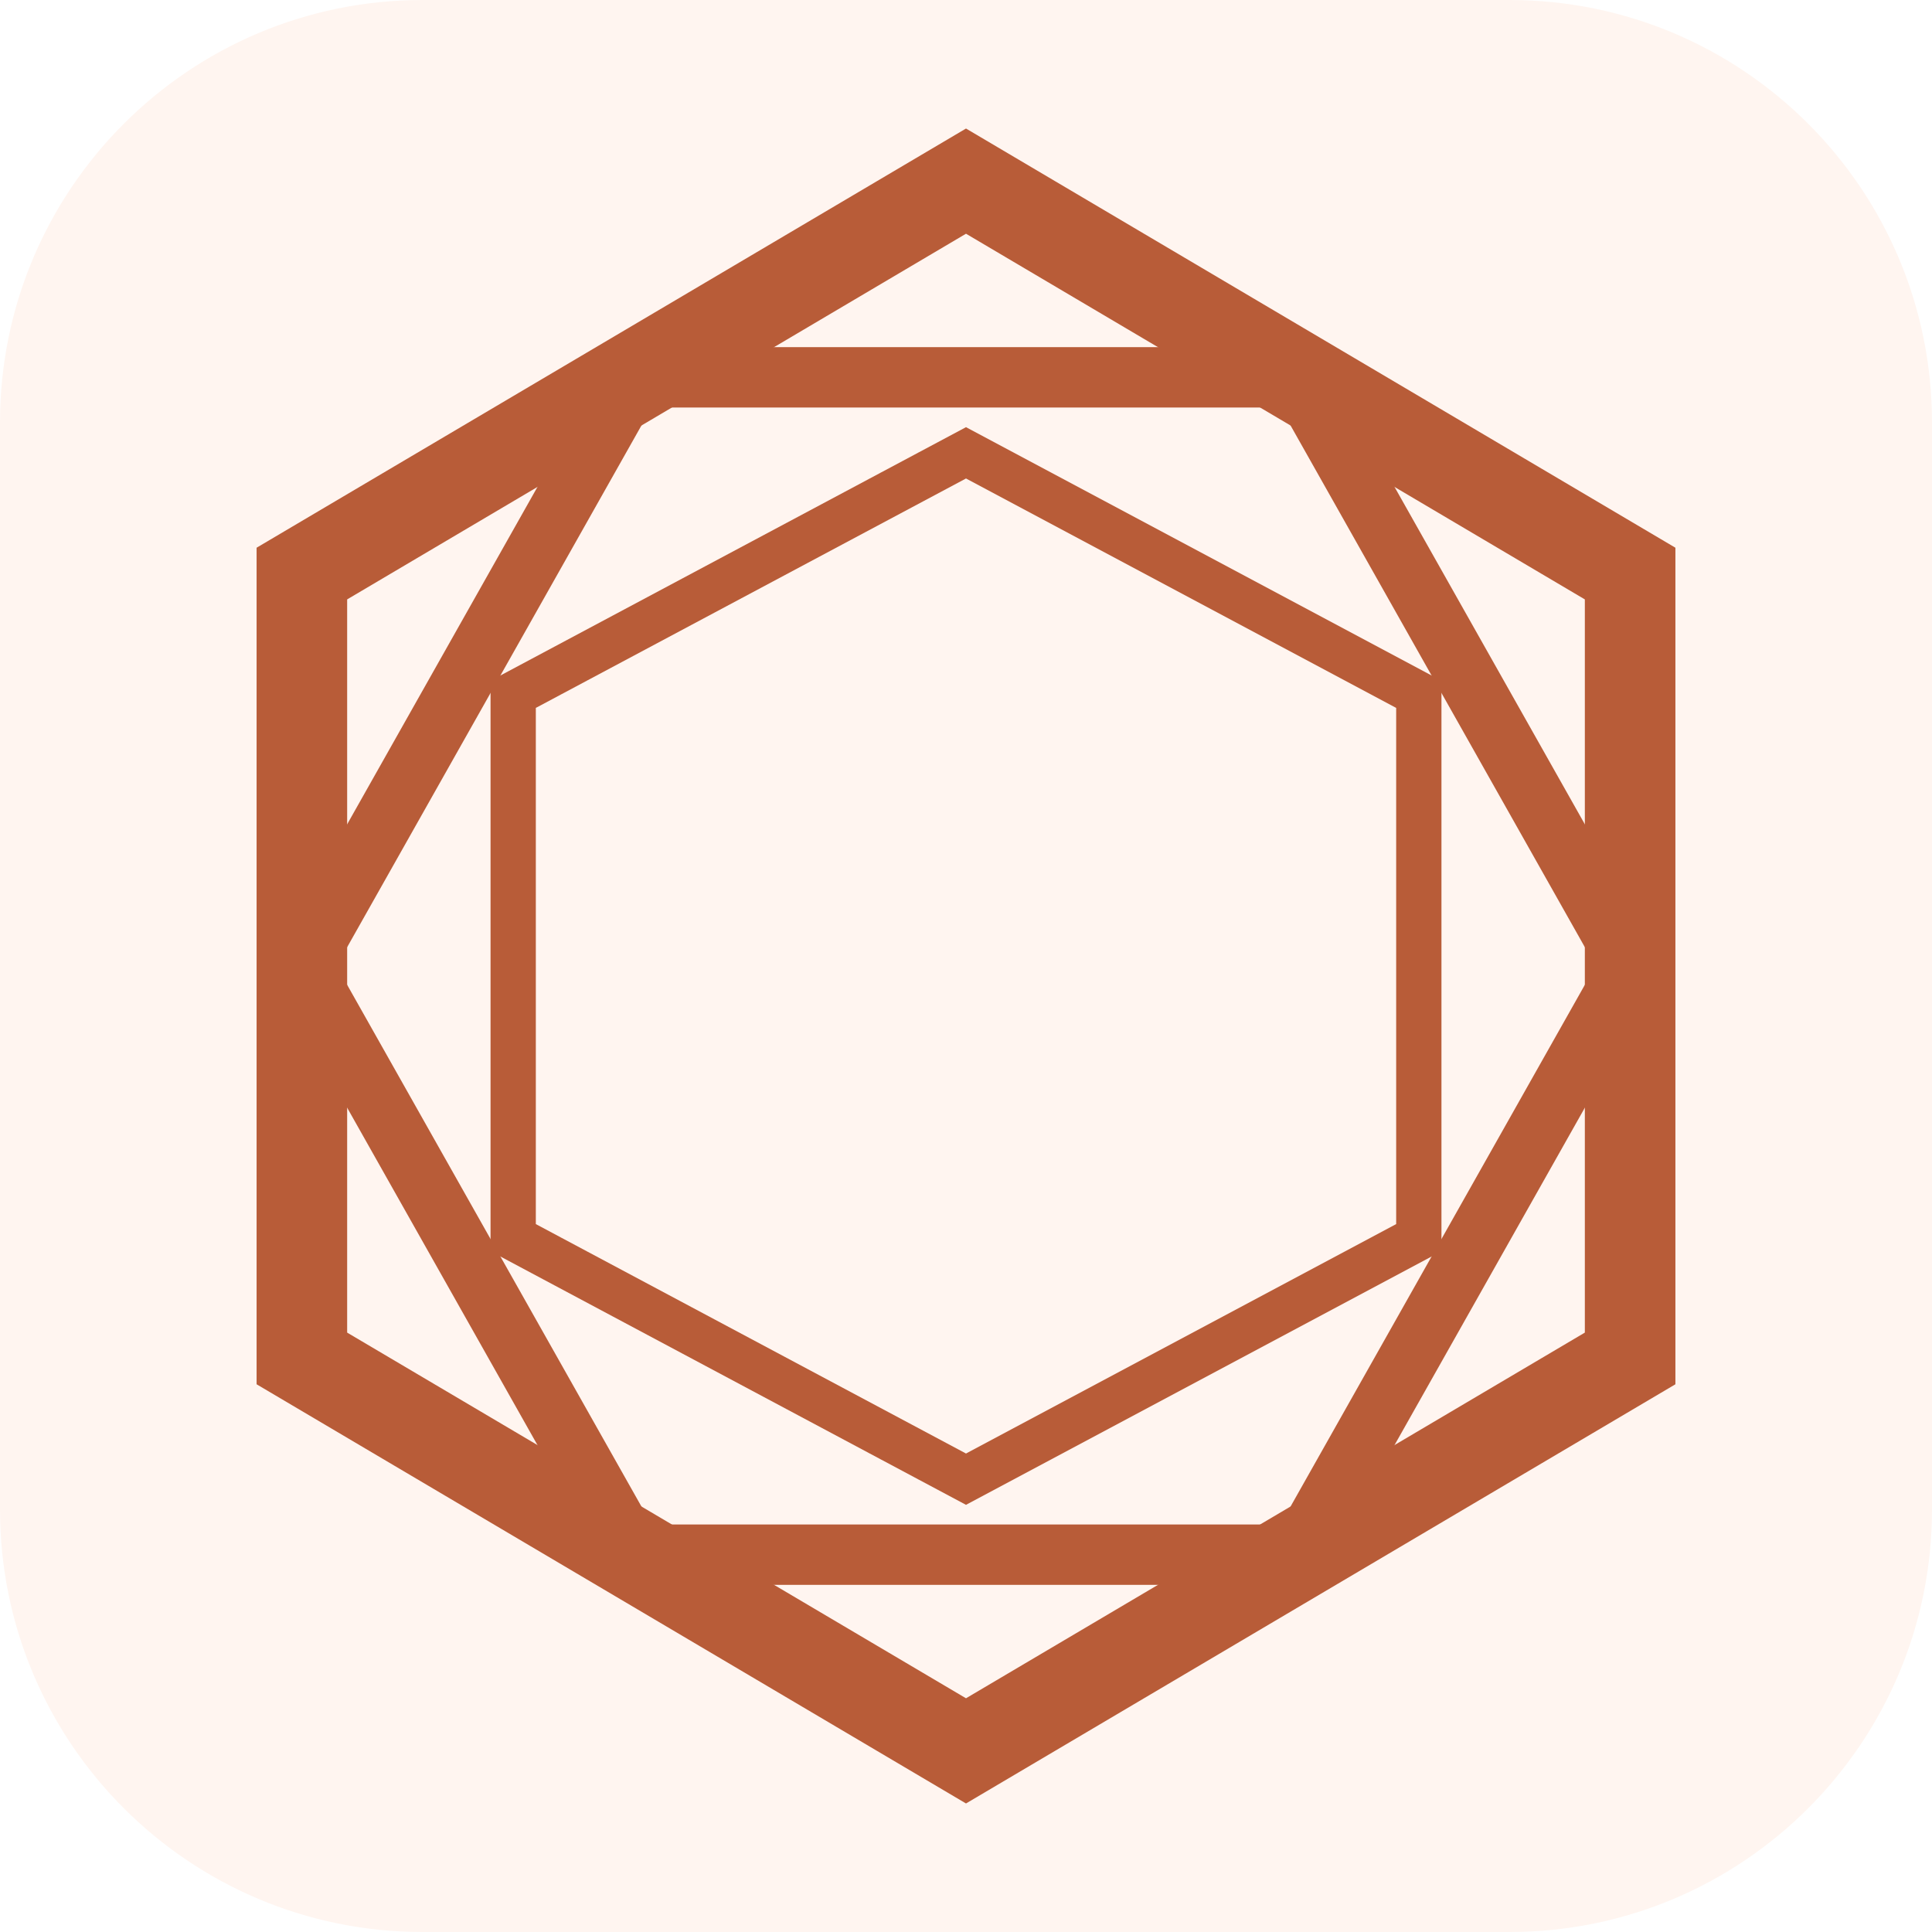
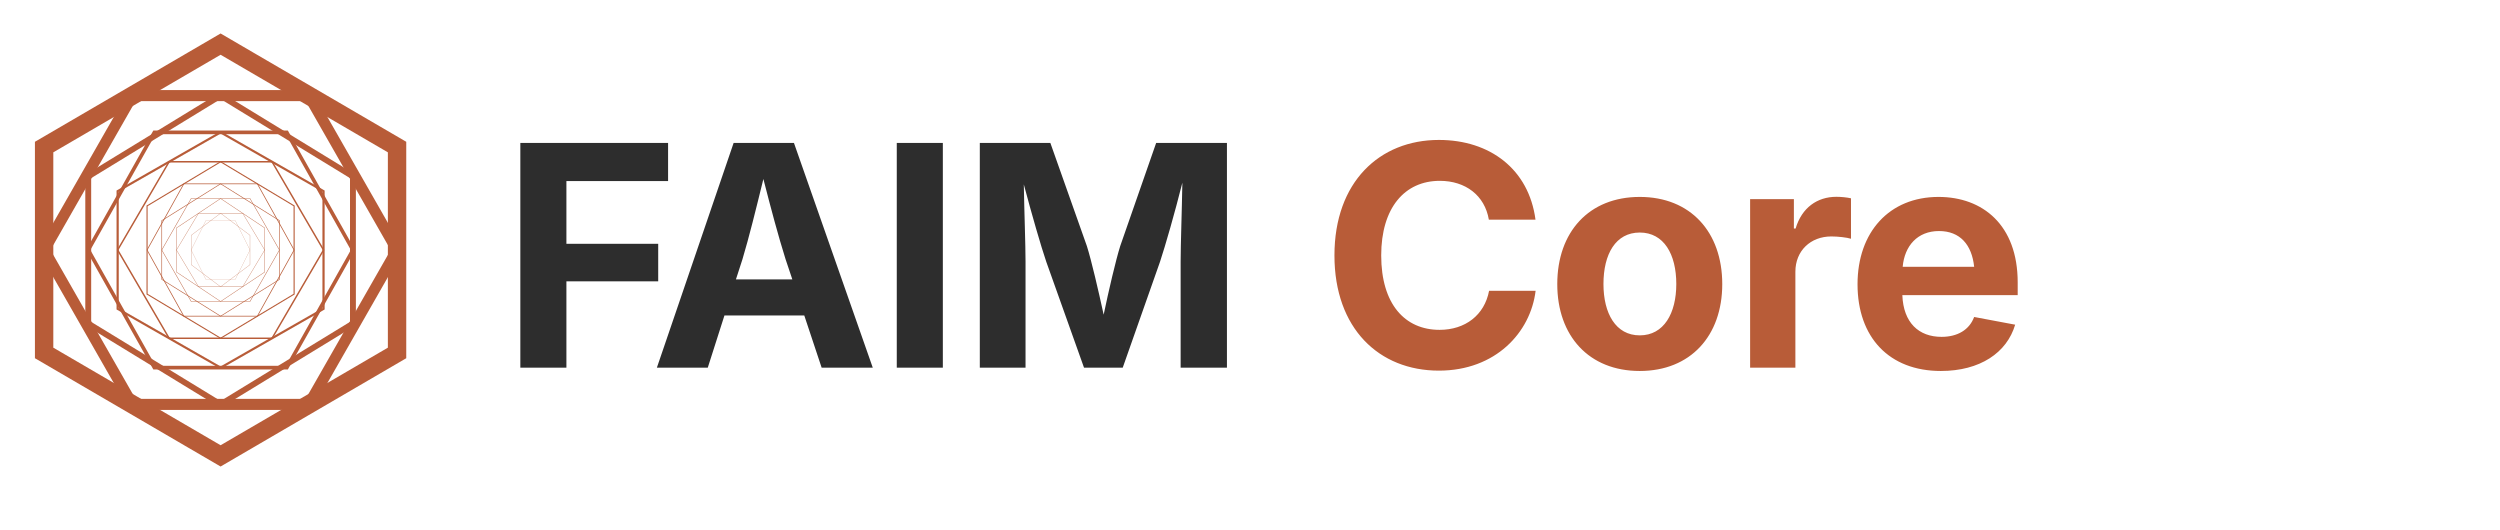
- <svg xmlns="http://www.w3.org/2000/svg" width="64" height="64" viewBox="0 0 64 64" fill="none">
-   <rect width="64" height="64" rx="14" fill="#FFF5F0" />
-   <path d="M32 6 L54 19 L54 45 L32 58 L10 45 L10 19 Z" fill="none" stroke="#B85C38" stroke-width="3" />
-   <path d="M43 12.5 L54 32 L43 51.5 L21 51.5 L10 32 L21 12.5 Z" fill="none" stroke="#B85C38" stroke-width="2" />
-   <path d="M32 15 L47 23 L47 41 L32 49 L17 41 L17 23 Z" fill="none" stroke="#B85C38" stroke-width="1.5" />
+ <svg xmlns="http://www.w3.org/2000/svg" viewBox="0 0 340 72" fill="none">
+   <g>
+     <path d="M32 30 L34 34 L32 38 L28 38 L26 34 L28 30 Z" fill="none" stroke="#B85C38" stroke-width="0.02" />
+     <path d="M30 29 L34 32 L34 36 L30 39 L26 36 L26 32 Z" fill="none" stroke="#B85C38" stroke-width="0.03" />
+     <path d="M33 29 L36 34 L33 39 L27 39 L24 34 L27 29 Z" fill="none" stroke="#B85C38" stroke-width="0.04" />
+     <path d="M30 27 L36 31 L36 37 L30 41 L24 37 L24 31 Z" fill="none" stroke="#B85C38" stroke-width="0.05" />
+     <path d="M34 27 L38 34 L34 41 L26 41 L22 34 L26 27 Z" fill="none" stroke="#B85C38" stroke-width="0.06" />
+     <path d="M30 25 L38 30 L38 38 L30 43 L22 38 L22 30 Z" fill="none" stroke="#B85C38" stroke-width="0.08" />
+     <path d="M35 25 L40 34 L35 43 L25 43 L20 34 L25 25 Z" fill="none" stroke="#B85C38" stroke-width="0.1" />
+     <path d="M30 22 L40 28 L40 40 L30 46 L20 40 L20 28 Z" fill="none" stroke="#B85C38" stroke-width="0.15" />
+     <path d="M37 22 L44 34 L37 46 L23 46 L16 34 L23 22 Z" fill="none" stroke="#B85C38" stroke-width="0.2" />
+     <path d="M30 18 L44 26 L44 42 L30 50 L16 42 L16 26 Z" fill="none" stroke="#B85C38" stroke-width="0.3" />
+     <path d="M39 18 L48 34 L39 50 L21 50 L12 34 L21 18 Z" fill="none" stroke="#B85C38" stroke-width="0.5" />
+     <path d="M30 13 L48 24 L48 44 L30 55 L12 44 L12 24 Z" fill="none" stroke="#B85C38" stroke-width="0.8" />
+     <path d="M42 13 L54 34 L42 55 L18 55 L6 34 L18 13 Z" fill="none" stroke="#B85C38" stroke-width="1.5" />
+     <path d="M30 6 L54 20 L54 48 L30 62 L6 48 L6 20 Z" fill="none" stroke="#B85C38" stroke-width="2.5" />
+   </g>
+   <text x="68" y="50" font-family="Inter, system-ui, sans-serif" font-size="42" font-weight="700" letter-spacing="-0.5">
+     <tspan fill="#2D2D2D">FAIM</tspan>
+     <tspan fill="#B85C38">Core</tspan>
+   </text>
</svg>
